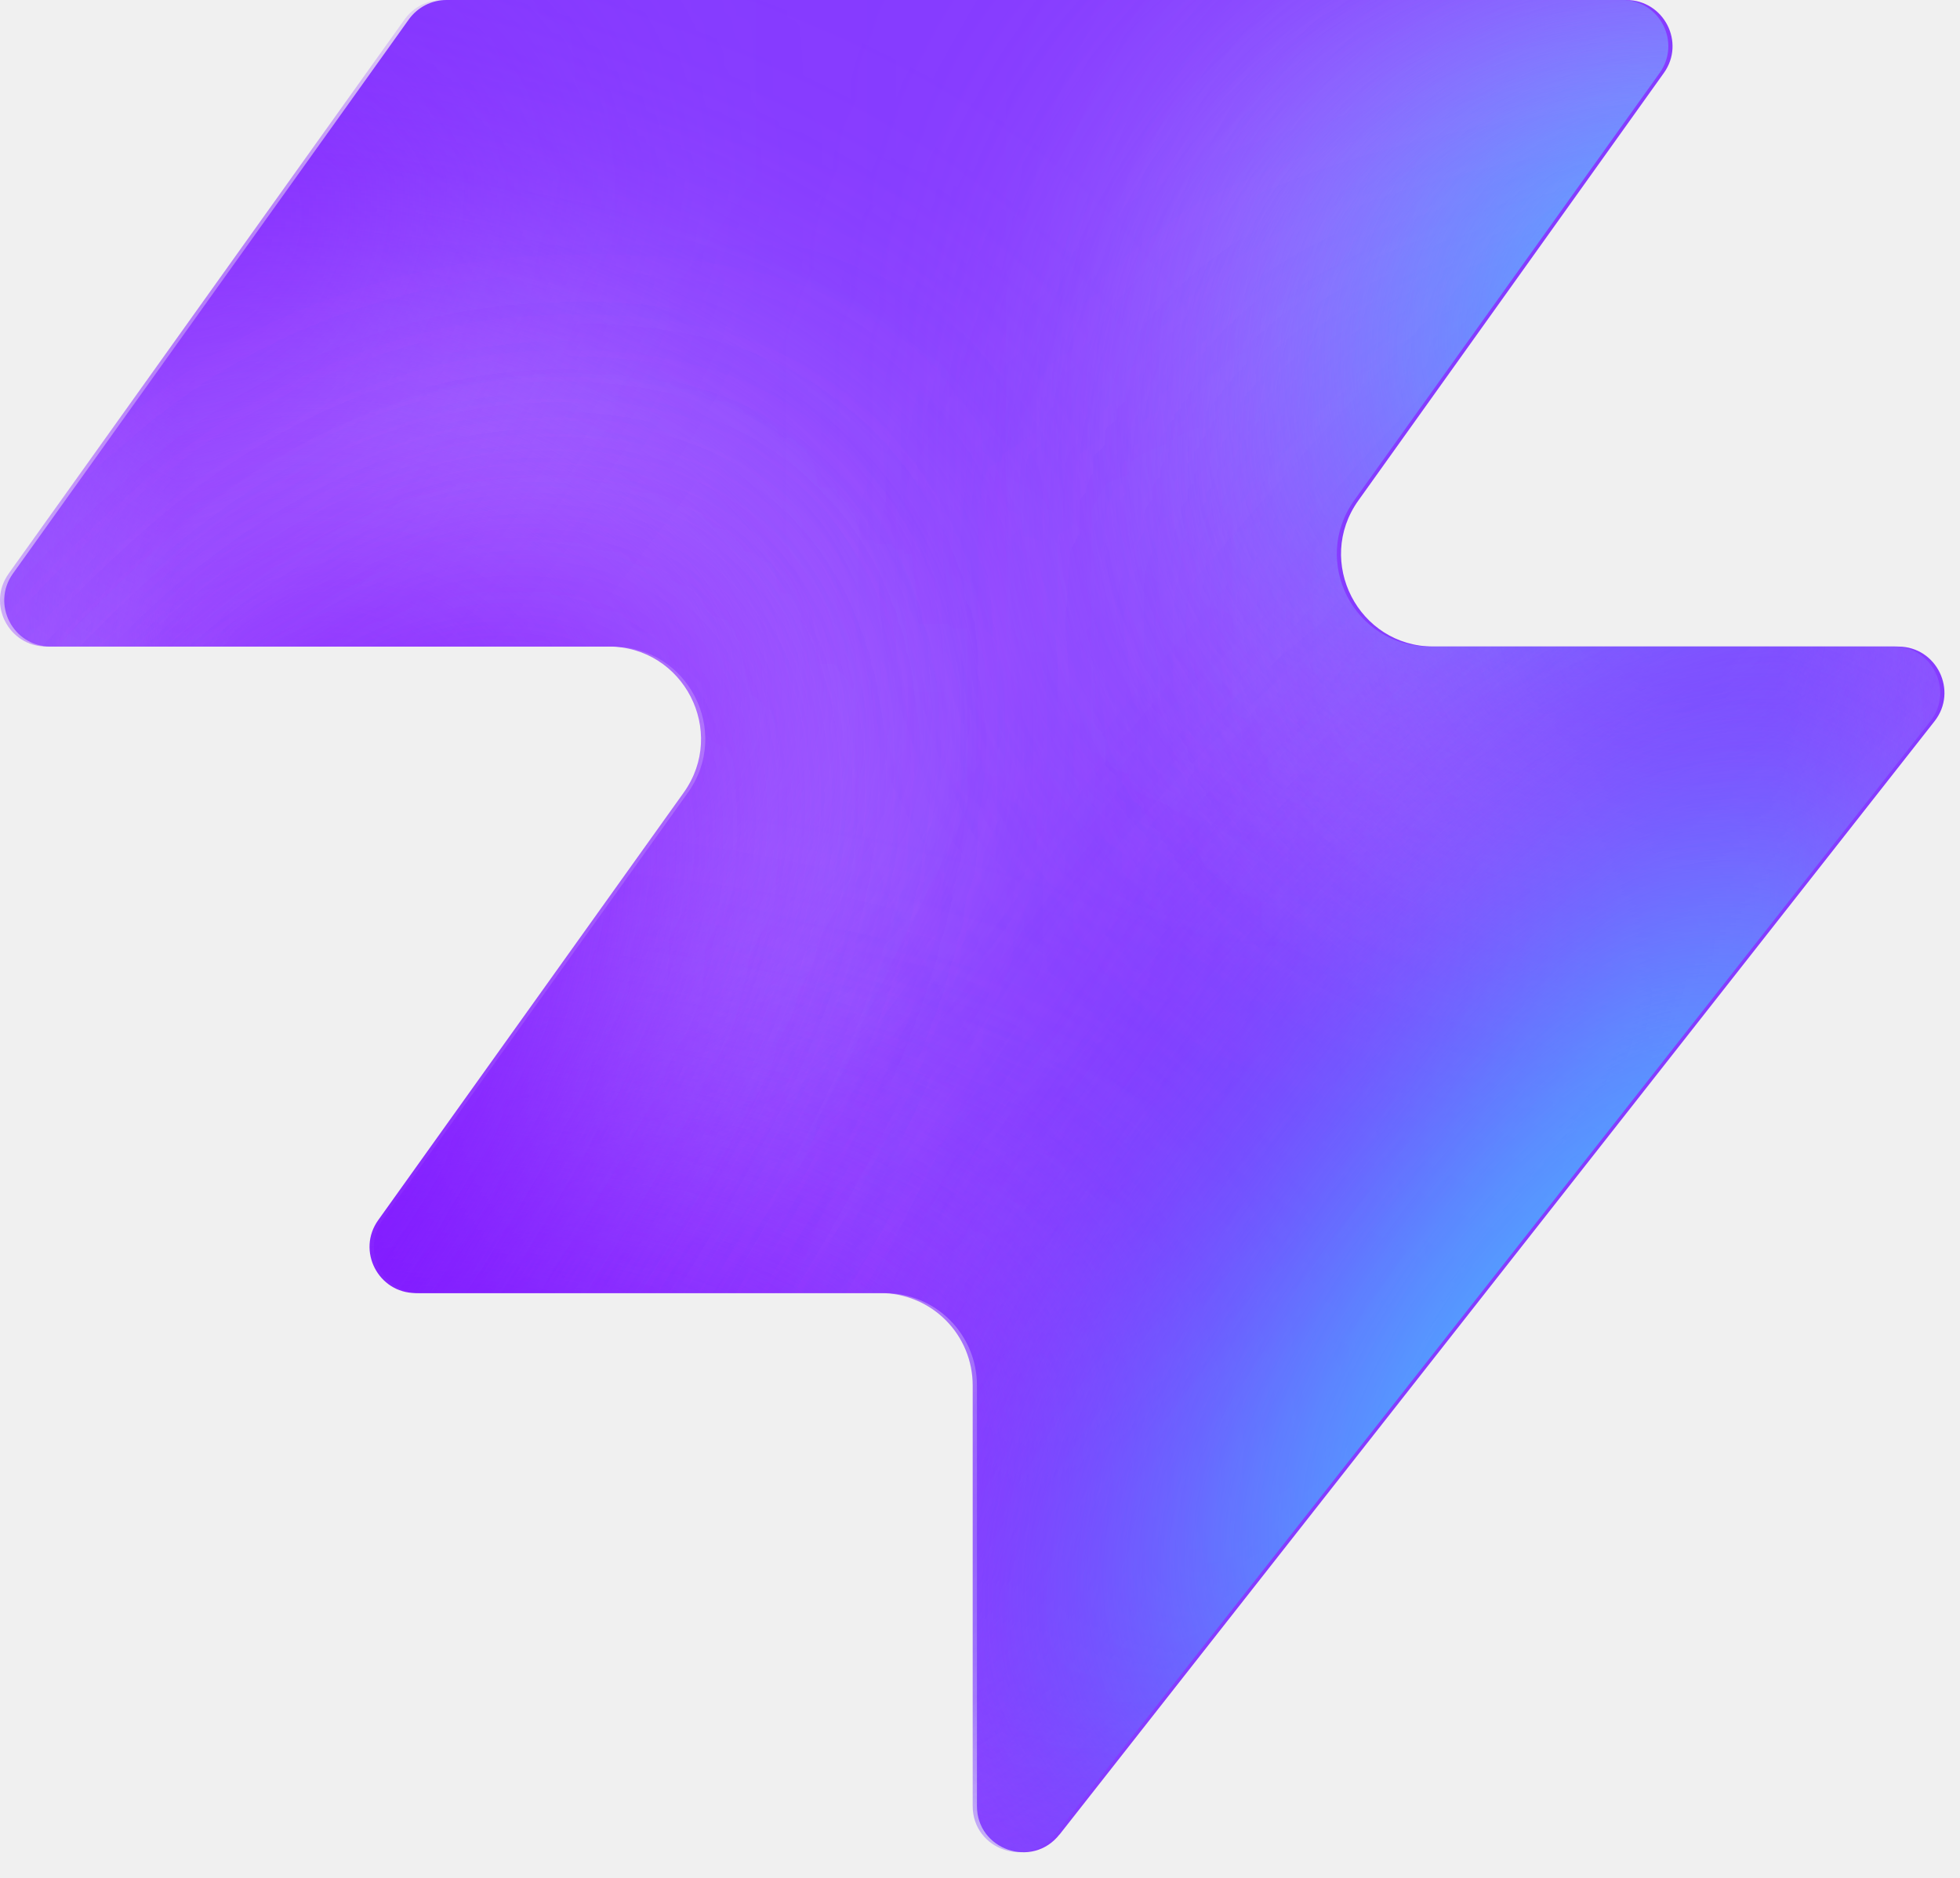
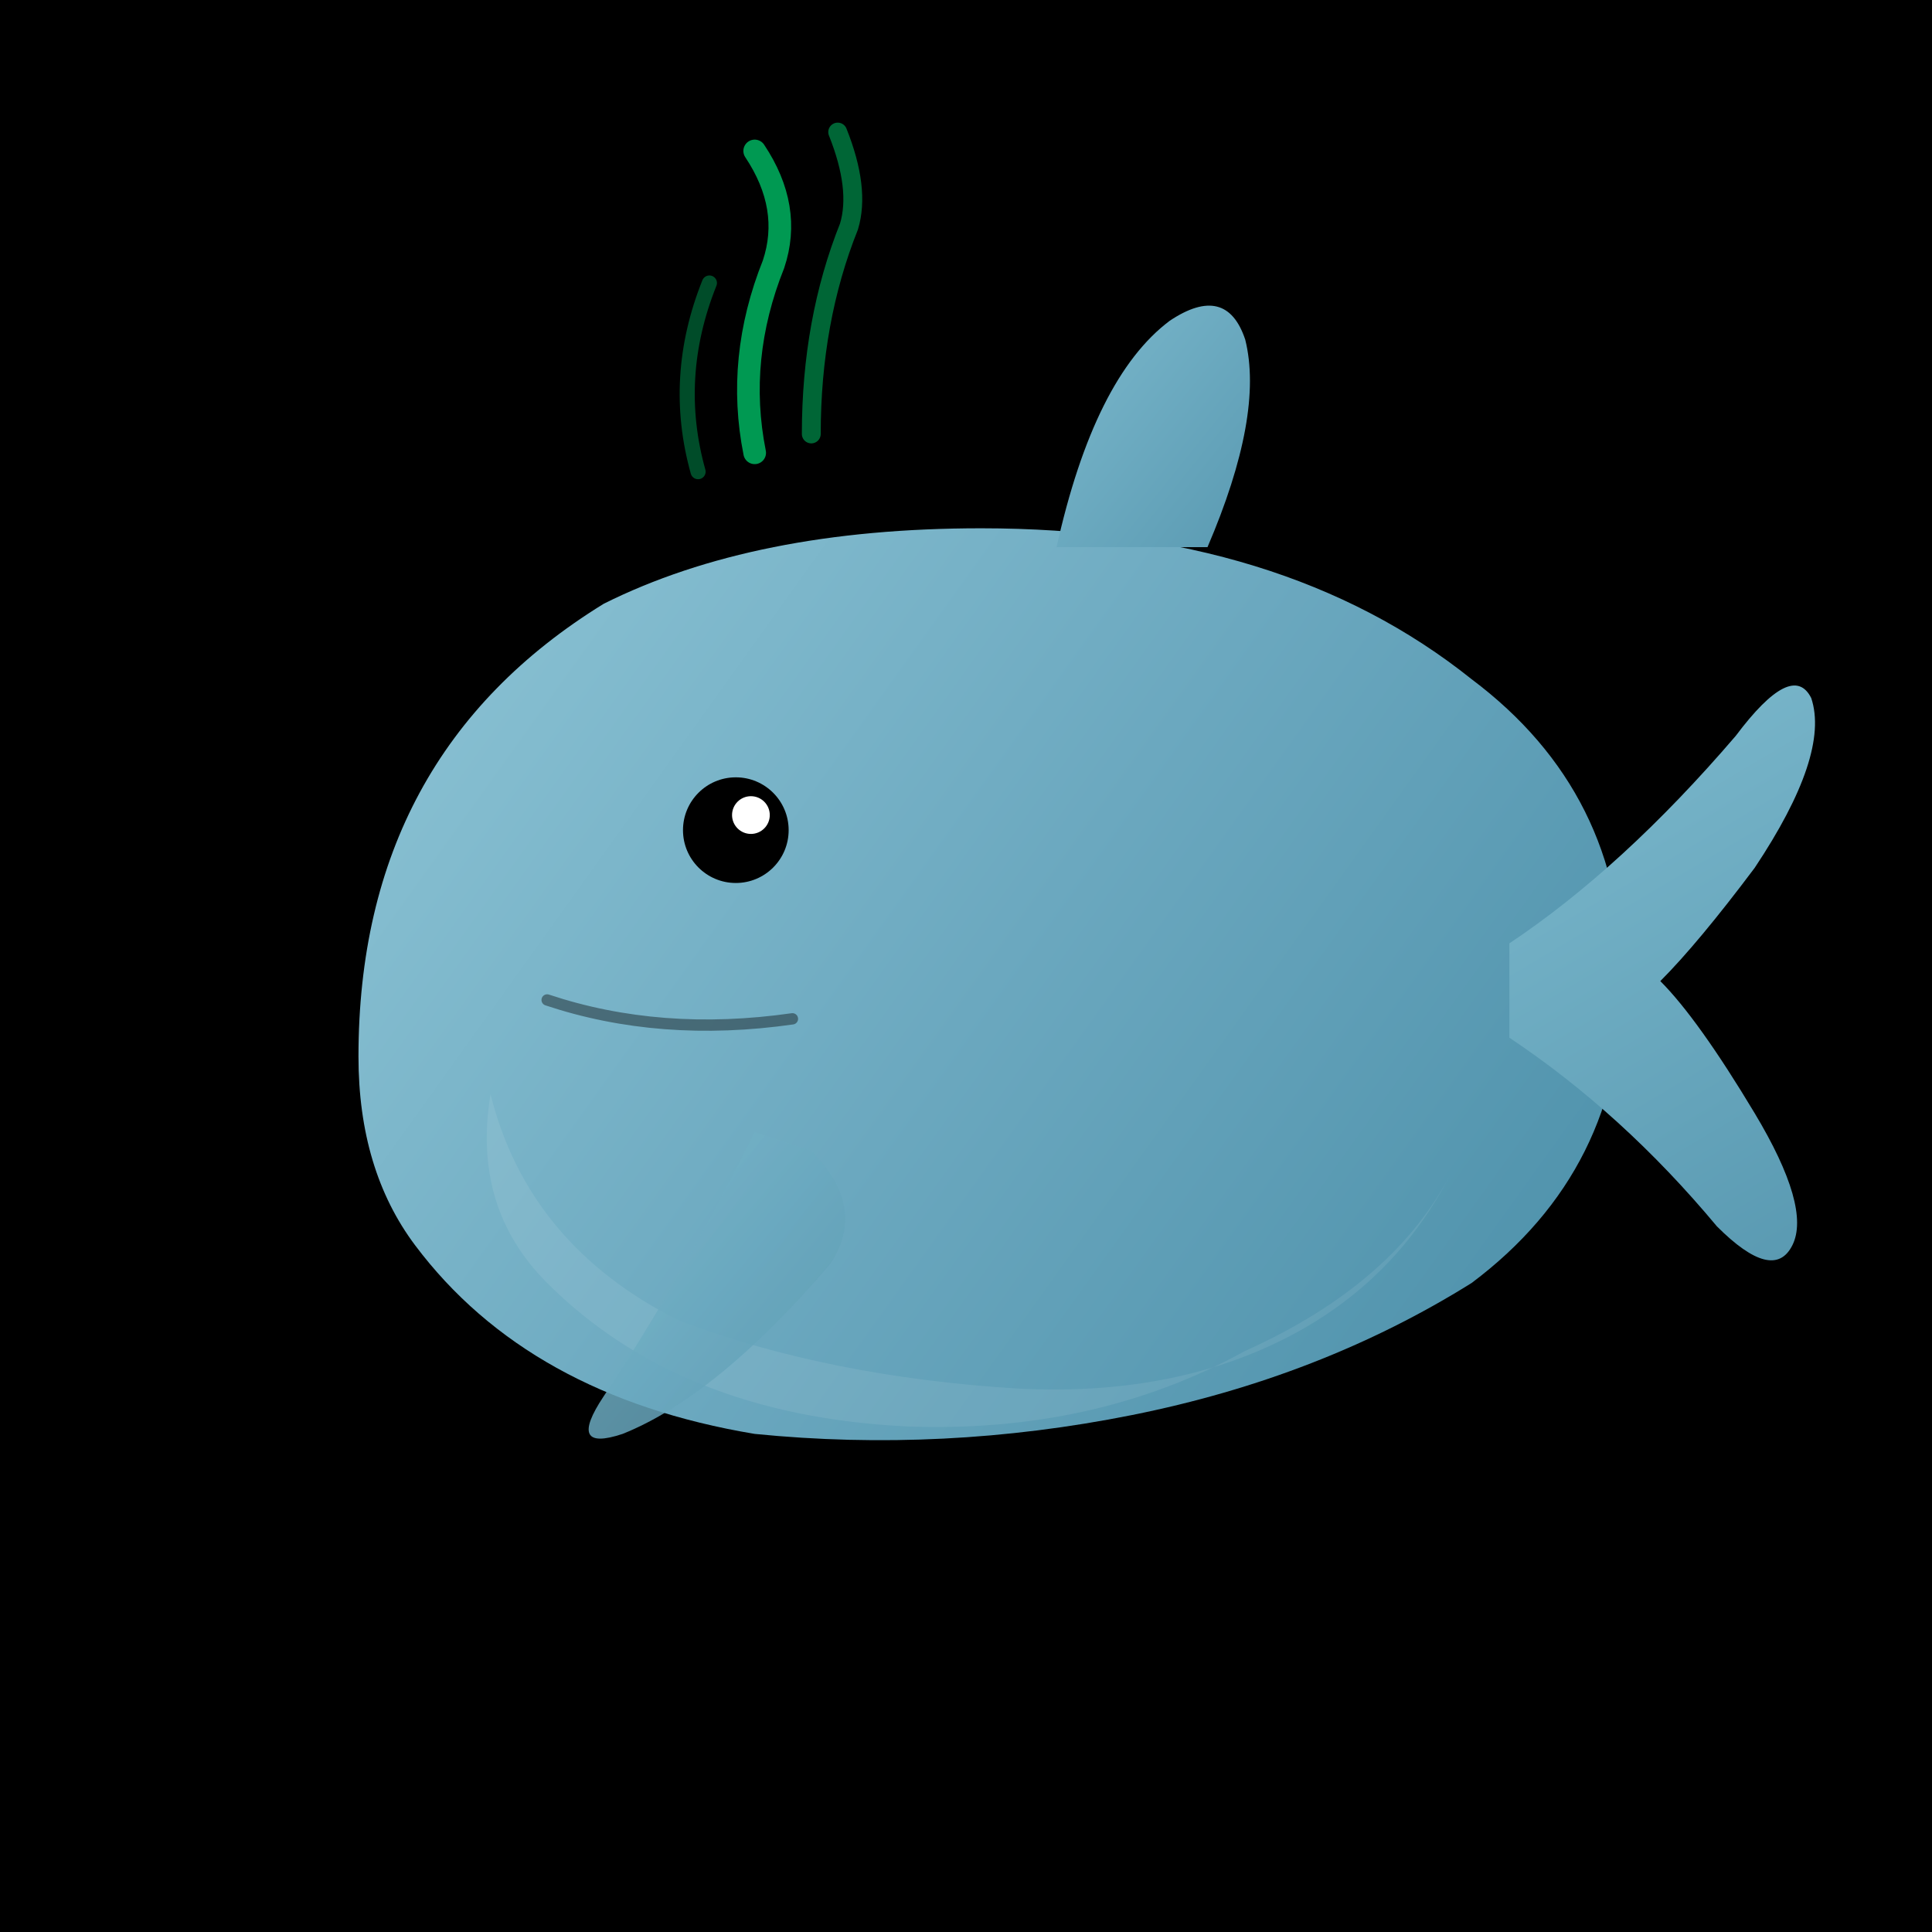
- <svg xmlns="http://www.w3.org/2000/svg" width="48" height="46" fill="none" viewBox="0 0 48 46">
-   <path fill="#863bff" d="M25.946 44.938c-.664.845-2.021.375-2.021-.698V33.937a2.26 2.26 0 0 0-2.262-2.262H10.287c-.92 0-1.456-1.04-.92-1.788l7.48-10.471c1.07-1.497 0-3.578-1.842-3.578H1.237c-.92 0-1.456-1.04-.92-1.788L10.013.474c.214-.297.556-.474.92-.474h28.894c.92 0 1.456 1.04.92 1.788l-7.48 10.471c-1.07 1.498 0 3.579 1.842 3.579h11.377c.943 0 1.473 1.088.89 1.83L25.947 44.94z" style="fill:#863bff;fill:color(display-p3 .525 .23 1);fill-opacity:1" />
-   <mask id="a" width="48" height="46" x="0" y="0" maskUnits="userSpaceOnUse" style="mask-type:alpha">
-     <path fill="#000" d="M25.842 44.938c-.664.844-2.021.375-2.021-.698V33.937a2.26 2.26 0 0 0-2.262-2.262H10.183c-.92 0-1.456-1.04-.92-1.788l7.48-10.471c1.07-1.498 0-3.579-1.842-3.579H1.133c-.92 0-1.456-1.04-.92-1.787L9.91.473c.214-.297.556-.474.92-.474h28.894c.92 0 1.456 1.04.92 1.788l-7.48 10.471c-1.07 1.498 0 3.578 1.842 3.578h11.377c.943 0 1.473 1.088.89 1.832L25.843 44.94z" style="fill:#000;fill-opacity:1" />
-   </mask>
-   <g mask="url(#a)">
-     <g filter="url(#b)">
-       <ellipse cx="5.508" cy="14.704" fill="#ede6ff" rx="5.508" ry="14.704" style="fill:#ede6ff;fill:color(display-p3 .927 .903 1);fill-opacity:1" transform="matrix(.00324 1 1 -.00324 -4.47 31.516)" />
-     </g>
-     <g filter="url(#c)">
-       <ellipse cx="10.399" cy="29.851" fill="#ede6ff" rx="10.399" ry="29.851" style="fill:#ede6ff;fill:color(display-p3 .927 .903 1);fill-opacity:1" transform="matrix(.00324 1 1 -.00324 -39.328 7.883)" />
-     </g>
-     <g filter="url(#d)">
-       <ellipse cx="5.508" cy="30.487" fill="#7e14ff" rx="5.508" ry="30.487" style="fill:#7e14ff;fill:color(display-p3 .492 .077 1);fill-opacity:1" transform="rotate(89.814 -25.913 -14.639)scale(1 -1)" />
-     </g>
-     <g filter="url(#e)">
-       <ellipse cx="5.508" cy="30.599" fill="#7e14ff" rx="5.508" ry="30.599" style="fill:#7e14ff;fill:color(display-p3 .492 .077 1);fill-opacity:1" transform="rotate(89.814 -32.644 -3.334)scale(1 -1)" />
-     </g>
-     <g filter="url(#f)">
-       <ellipse cx="5.508" cy="30.599" fill="#7e14ff" rx="5.508" ry="30.599" style="fill:#7e14ff;fill:color(display-p3 .492 .077 1);fill-opacity:1" transform="matrix(.00324 1 1 -.00324 -34.34 30.47)" />
-     </g>
-     <g filter="url(#g)">
-       <ellipse cx="14.072" cy="22.078" fill="#ede6ff" rx="14.072" ry="22.078" style="fill:#ede6ff;fill:color(display-p3 .927 .903 1);fill-opacity:1" transform="rotate(93.35 24.506 48.493)scale(-1 1)" />
-     </g>
-     <g filter="url(#h)">
-       <ellipse cx="3.47" cy="21.501" fill="#7e14ff" rx="3.47" ry="21.501" style="fill:#7e14ff;fill:color(display-p3 .492 .077 1);fill-opacity:1" transform="rotate(89.009 28.708 47.59)scale(-1 1)" />
-     </g>
-     <g filter="url(#i)">
-       <ellipse cx="3.47" cy="21.501" fill="#7e14ff" rx="3.47" ry="21.501" style="fill:#7e14ff;fill:color(display-p3 .492 .077 1);fill-opacity:1" transform="rotate(89.009 28.708 47.59)scale(-1 1)" />
-     </g>
-     <g filter="url(#j)">
-       <ellipse cx=".387" cy="8.972" fill="#7e14ff" rx="4.407" ry="29.108" style="fill:#7e14ff;fill:color(display-p3 .492 .077 1);fill-opacity:1" transform="rotate(39.51 .387 8.972)" />
-     </g>
-     <g filter="url(#k)">
-       <ellipse cx="47.523" cy="-6.092" fill="#7e14ff" rx="4.407" ry="29.108" style="fill:#7e14ff;fill:color(display-p3 .492 .077 1);fill-opacity:1" transform="rotate(37.892 47.523 -6.092)" />
-     </g>
-     <g filter="url(#l)">
-       <ellipse cx="41.412" cy="6.333" fill="#47bfff" rx="5.971" ry="9.665" style="fill:#47bfff;fill:color(display-p3 .28 .748 1);fill-opacity:1" transform="rotate(37.892 41.412 6.333)" />
-     </g>
-     <g filter="url(#m)">
-       <ellipse cx="-1.879" cy="38.332" fill="#7e14ff" rx="4.407" ry="29.108" style="fill:#7e14ff;fill:color(display-p3 .492 .077 1);fill-opacity:1" transform="rotate(37.892 -1.88 38.332)" />
-     </g>
-     <g filter="url(#n)">
-       <ellipse cx="-1.879" cy="38.332" fill="#7e14ff" rx="4.407" ry="29.108" style="fill:#7e14ff;fill:color(display-p3 .492 .077 1);fill-opacity:1" transform="rotate(37.892 -1.88 38.332)" />
-     </g>
-     <g filter="url(#o)">
-       <ellipse cx="35.651" cy="29.907" fill="#7e14ff" rx="4.407" ry="29.108" style="fill:#7e14ff;fill:color(display-p3 .492 .077 1);fill-opacity:1" transform="rotate(37.892 35.651 29.907)" />
-     </g>
-     <g filter="url(#p)">
-       <ellipse cx="38.418" cy="32.4" fill="#47bfff" rx="5.971" ry="15.297" style="fill:#47bfff;fill:color(display-p3 .28 .748 1);fill-opacity:1" transform="rotate(37.892 38.418 32.4)" />
-     </g>
-   </g>
+ <svg xmlns="http://www.w3.org/2000/svg" viewBox="0 0 512 512" width="512" height="512">
+   <rect width="512" height="512" rx="0" fill="#000000" />
+   <path d="M200 120 Q195 95 205 70 Q210 55 200 40" stroke="#00ff88" stroke-width="6" fill="none" stroke-linecap="round" opacity="0.6" />
+   <path d="M215 115 Q215 85 225 60 Q228 50 222 35" stroke="#00ff88" stroke-width="5" fill="none" stroke-linecap="round" opacity="0.4" />
+   <path d="M185 125 Q178 100 188 75" stroke="#00ff88" stroke-width="4" fill="none" stroke-linecap="round" opacity="0.3" />
+   <path d="M95 280     Q95 200 160 160     Q200 140 260 140     Q340 140 390 180     Q430 210 430 260     Q430 310 390 340     Q350 365 300 375     Q250 385 200 380     Q140 370 110 330     Q95 310 95 280Z" fill="url(#whaleGrad)" />
+   <path d="M130 290     Q140 330 180 350     Q220 365 270 368     Q310 370 340 355     Q370 340 385 310     Q370 340 330 358     Q290 380 240 378     Q180 375 145 340     Q125 320 130 290Z" fill="rgba(255,255,255,0.08)" />
+   <circle cx="195" cy="220" r="14" fill="#000000" />
+   <circle cx="199" cy="216" r="5" fill="#ffffff" />
+   <path d="M145 265 Q175 275 210 270" stroke="#000000" stroke-width="3" fill="none" stroke-linecap="round" opacity="0.4" />
+   <path d="M280 145     Q290 100 310 85     Q325 75 330 90     Q335 110 320 145     Z" fill="url(#finGrad)" />
+   <path d="M200 300     Q180 340 160 370     Q150 385 165 380     Q190 370 220 335     Q230 320 215 305     Z" fill="url(#finGrad)" opacity="0.85" />
+   <path d="M400 250     Q430 230 460 195     Q475 175 480 185     Q485 200 465 230     Q450 250 440 260     Q450 270 465 295     Q480 320 475 330     Q470 340 455 325     Q430 295 400 275     Z" fill="url(#tailGrad)" />
  <defs>
-     <filter id="b" width="60.045" height="41.654" x="-19.77" y="16.149" color-interpolation-filters="sRGB" filterUnits="userSpaceOnUse">
-       <feFlood flood-opacity="0" result="BackgroundImageFix" />
-       <feBlend in="SourceGraphic" in2="BackgroundImageFix" result="shape" />
-       <feGaussianBlur result="effect1_foregroundBlur_2002_17158" stdDeviation="7.659" />
-     </filter>
-     <filter id="c" width="90.34" height="51.437" x="-54.613" y="-7.533" color-interpolation-filters="sRGB" filterUnits="userSpaceOnUse">
-       <feFlood flood-opacity="0" result="BackgroundImageFix" />
-       <feBlend in="SourceGraphic" in2="BackgroundImageFix" result="shape" />
-       <feGaussianBlur result="effect1_foregroundBlur_2002_17158" stdDeviation="7.659" />
-     </filter>
-     <filter id="d" width="79.355" height="29.4" x="-49.64" y="2.03" color-interpolation-filters="sRGB" filterUnits="userSpaceOnUse">
-       <feFlood flood-opacity="0" result="BackgroundImageFix" />
-       <feBlend in="SourceGraphic" in2="BackgroundImageFix" result="shape" />
-       <feGaussianBlur result="effect1_foregroundBlur_2002_17158" stdDeviation="4.596" />
-     </filter>
-     <filter id="e" width="79.579" height="29.4" x="-45.045" y="20.029" color-interpolation-filters="sRGB" filterUnits="userSpaceOnUse">
-       <feFlood flood-opacity="0" result="BackgroundImageFix" />
-       <feBlend in="SourceGraphic" in2="BackgroundImageFix" result="shape" />
-       <feGaussianBlur result="effect1_foregroundBlur_2002_17158" stdDeviation="4.596" />
-     </filter>
-     <filter id="f" width="79.579" height="29.4" x="-43.513" y="21.178" color-interpolation-filters="sRGB" filterUnits="userSpaceOnUse">
-       <feFlood flood-opacity="0" result="BackgroundImageFix" />
-       <feBlend in="SourceGraphic" in2="BackgroundImageFix" result="shape" />
-       <feGaussianBlur result="effect1_foregroundBlur_2002_17158" stdDeviation="4.596" />
-     </filter>
-     <filter id="g" width="74.749" height="58.852" x="15.756" y="-17.901" color-interpolation-filters="sRGB" filterUnits="userSpaceOnUse">
-       <feFlood flood-opacity="0" result="BackgroundImageFix" />
-       <feBlend in="SourceGraphic" in2="BackgroundImageFix" result="shape" />
-       <feGaussianBlur result="effect1_foregroundBlur_2002_17158" stdDeviation="7.659" />
-     </filter>
-     <filter id="h" width="61.377" height="25.362" x="23.548" y="2.284" color-interpolation-filters="sRGB" filterUnits="userSpaceOnUse">
-       <feFlood flood-opacity="0" result="BackgroundImageFix" />
-       <feBlend in="SourceGraphic" in2="BackgroundImageFix" result="shape" />
-       <feGaussianBlur result="effect1_foregroundBlur_2002_17158" stdDeviation="4.596" />
-     </filter>
-     <filter id="i" width="61.377" height="25.362" x="23.548" y="2.284" color-interpolation-filters="sRGB" filterUnits="userSpaceOnUse">
-       <feFlood flood-opacity="0" result="BackgroundImageFix" />
-       <feBlend in="SourceGraphic" in2="BackgroundImageFix" result="shape" />
-       <feGaussianBlur result="effect1_foregroundBlur_2002_17158" stdDeviation="4.596" />
-     </filter>
-     <filter id="j" width="56.045" height="63.649" x="-27.636" y="-22.853" color-interpolation-filters="sRGB" filterUnits="userSpaceOnUse">
-       <feFlood flood-opacity="0" result="BackgroundImageFix" />
-       <feBlend in="SourceGraphic" in2="BackgroundImageFix" result="shape" />
-       <feGaussianBlur result="effect1_foregroundBlur_2002_17158" stdDeviation="4.596" />
-     </filter>
-     <filter id="k" width="54.814" height="64.646" x="20.116" y="-38.415" color-interpolation-filters="sRGB" filterUnits="userSpaceOnUse">
-       <feFlood flood-opacity="0" result="BackgroundImageFix" />
-       <feBlend in="SourceGraphic" in2="BackgroundImageFix" result="shape" />
-       <feGaussianBlur result="effect1_foregroundBlur_2002_17158" stdDeviation="4.596" />
-     </filter>
-     <filter id="l" width="33.541" height="35.313" x="24.641" y="-11.323" color-interpolation-filters="sRGB" filterUnits="userSpaceOnUse">
-       <feFlood flood-opacity="0" result="BackgroundImageFix" />
-       <feBlend in="SourceGraphic" in2="BackgroundImageFix" result="shape" />
-       <feGaussianBlur result="effect1_foregroundBlur_2002_17158" stdDeviation="4.596" />
-     </filter>
-     <filter id="m" width="54.814" height="64.646" x="-29.286" y="6.009" color-interpolation-filters="sRGB" filterUnits="userSpaceOnUse">
-       <feFlood flood-opacity="0" result="BackgroundImageFix" />
-       <feBlend in="SourceGraphic" in2="BackgroundImageFix" result="shape" />
-       <feGaussianBlur result="effect1_foregroundBlur_2002_17158" stdDeviation="4.596" />
-     </filter>
-     <filter id="n" width="54.814" height="64.646" x="-29.286" y="6.009" color-interpolation-filters="sRGB" filterUnits="userSpaceOnUse">
-       <feFlood flood-opacity="0" result="BackgroundImageFix" />
-       <feBlend in="SourceGraphic" in2="BackgroundImageFix" result="shape" />
-       <feGaussianBlur result="effect1_foregroundBlur_2002_17158" stdDeviation="4.596" />
-     </filter>
-     <filter id="o" width="54.814" height="64.646" x="8.244" y="-2.416" color-interpolation-filters="sRGB" filterUnits="userSpaceOnUse">
-       <feFlood flood-opacity="0" result="BackgroundImageFix" />
-       <feBlend in="SourceGraphic" in2="BackgroundImageFix" result="shape" />
-       <feGaussianBlur result="effect1_foregroundBlur_2002_17158" stdDeviation="4.596" />
-     </filter>
-     <filter id="p" width="39.409" height="43.623" x="18.713" y="10.588" color-interpolation-filters="sRGB" filterUnits="userSpaceOnUse">
-       <feFlood flood-opacity="0" result="BackgroundImageFix" />
-       <feBlend in="SourceGraphic" in2="BackgroundImageFix" result="shape" />
-       <feGaussianBlur result="effect1_foregroundBlur_2002_17158" stdDeviation="4.596" />
-     </filter>
+     <linearGradient id="whaleGrad" x1="95" y1="140" x2="430" y2="380" gradientUnits="userSpaceOnUse">
+       <stop offset="0%" stop-color="#8ec5d6" />
+       <stop offset="50%" stop-color="#6ba8bf" />
+       <stop offset="100%" stop-color="#4a8ea8" />
+     </linearGradient>
+     <linearGradient id="finGrad" x1="0%" y1="0%" x2="100%" y2="100%">
+       <stop offset="0%" stop-color="#7bb8cc" />
+       <stop offset="100%" stop-color="#5a9ab2" />
+     </linearGradient>
+     <linearGradient id="tailGrad" x1="400" y1="195" x2="480" y2="330" gradientUnits="userSpaceOnUse">
+       <stop offset="0%" stop-color="#7bb8cc" />
+       <stop offset="100%" stop-color="#5a9ab2" />
+     </linearGradient>
  </defs>
</svg>
